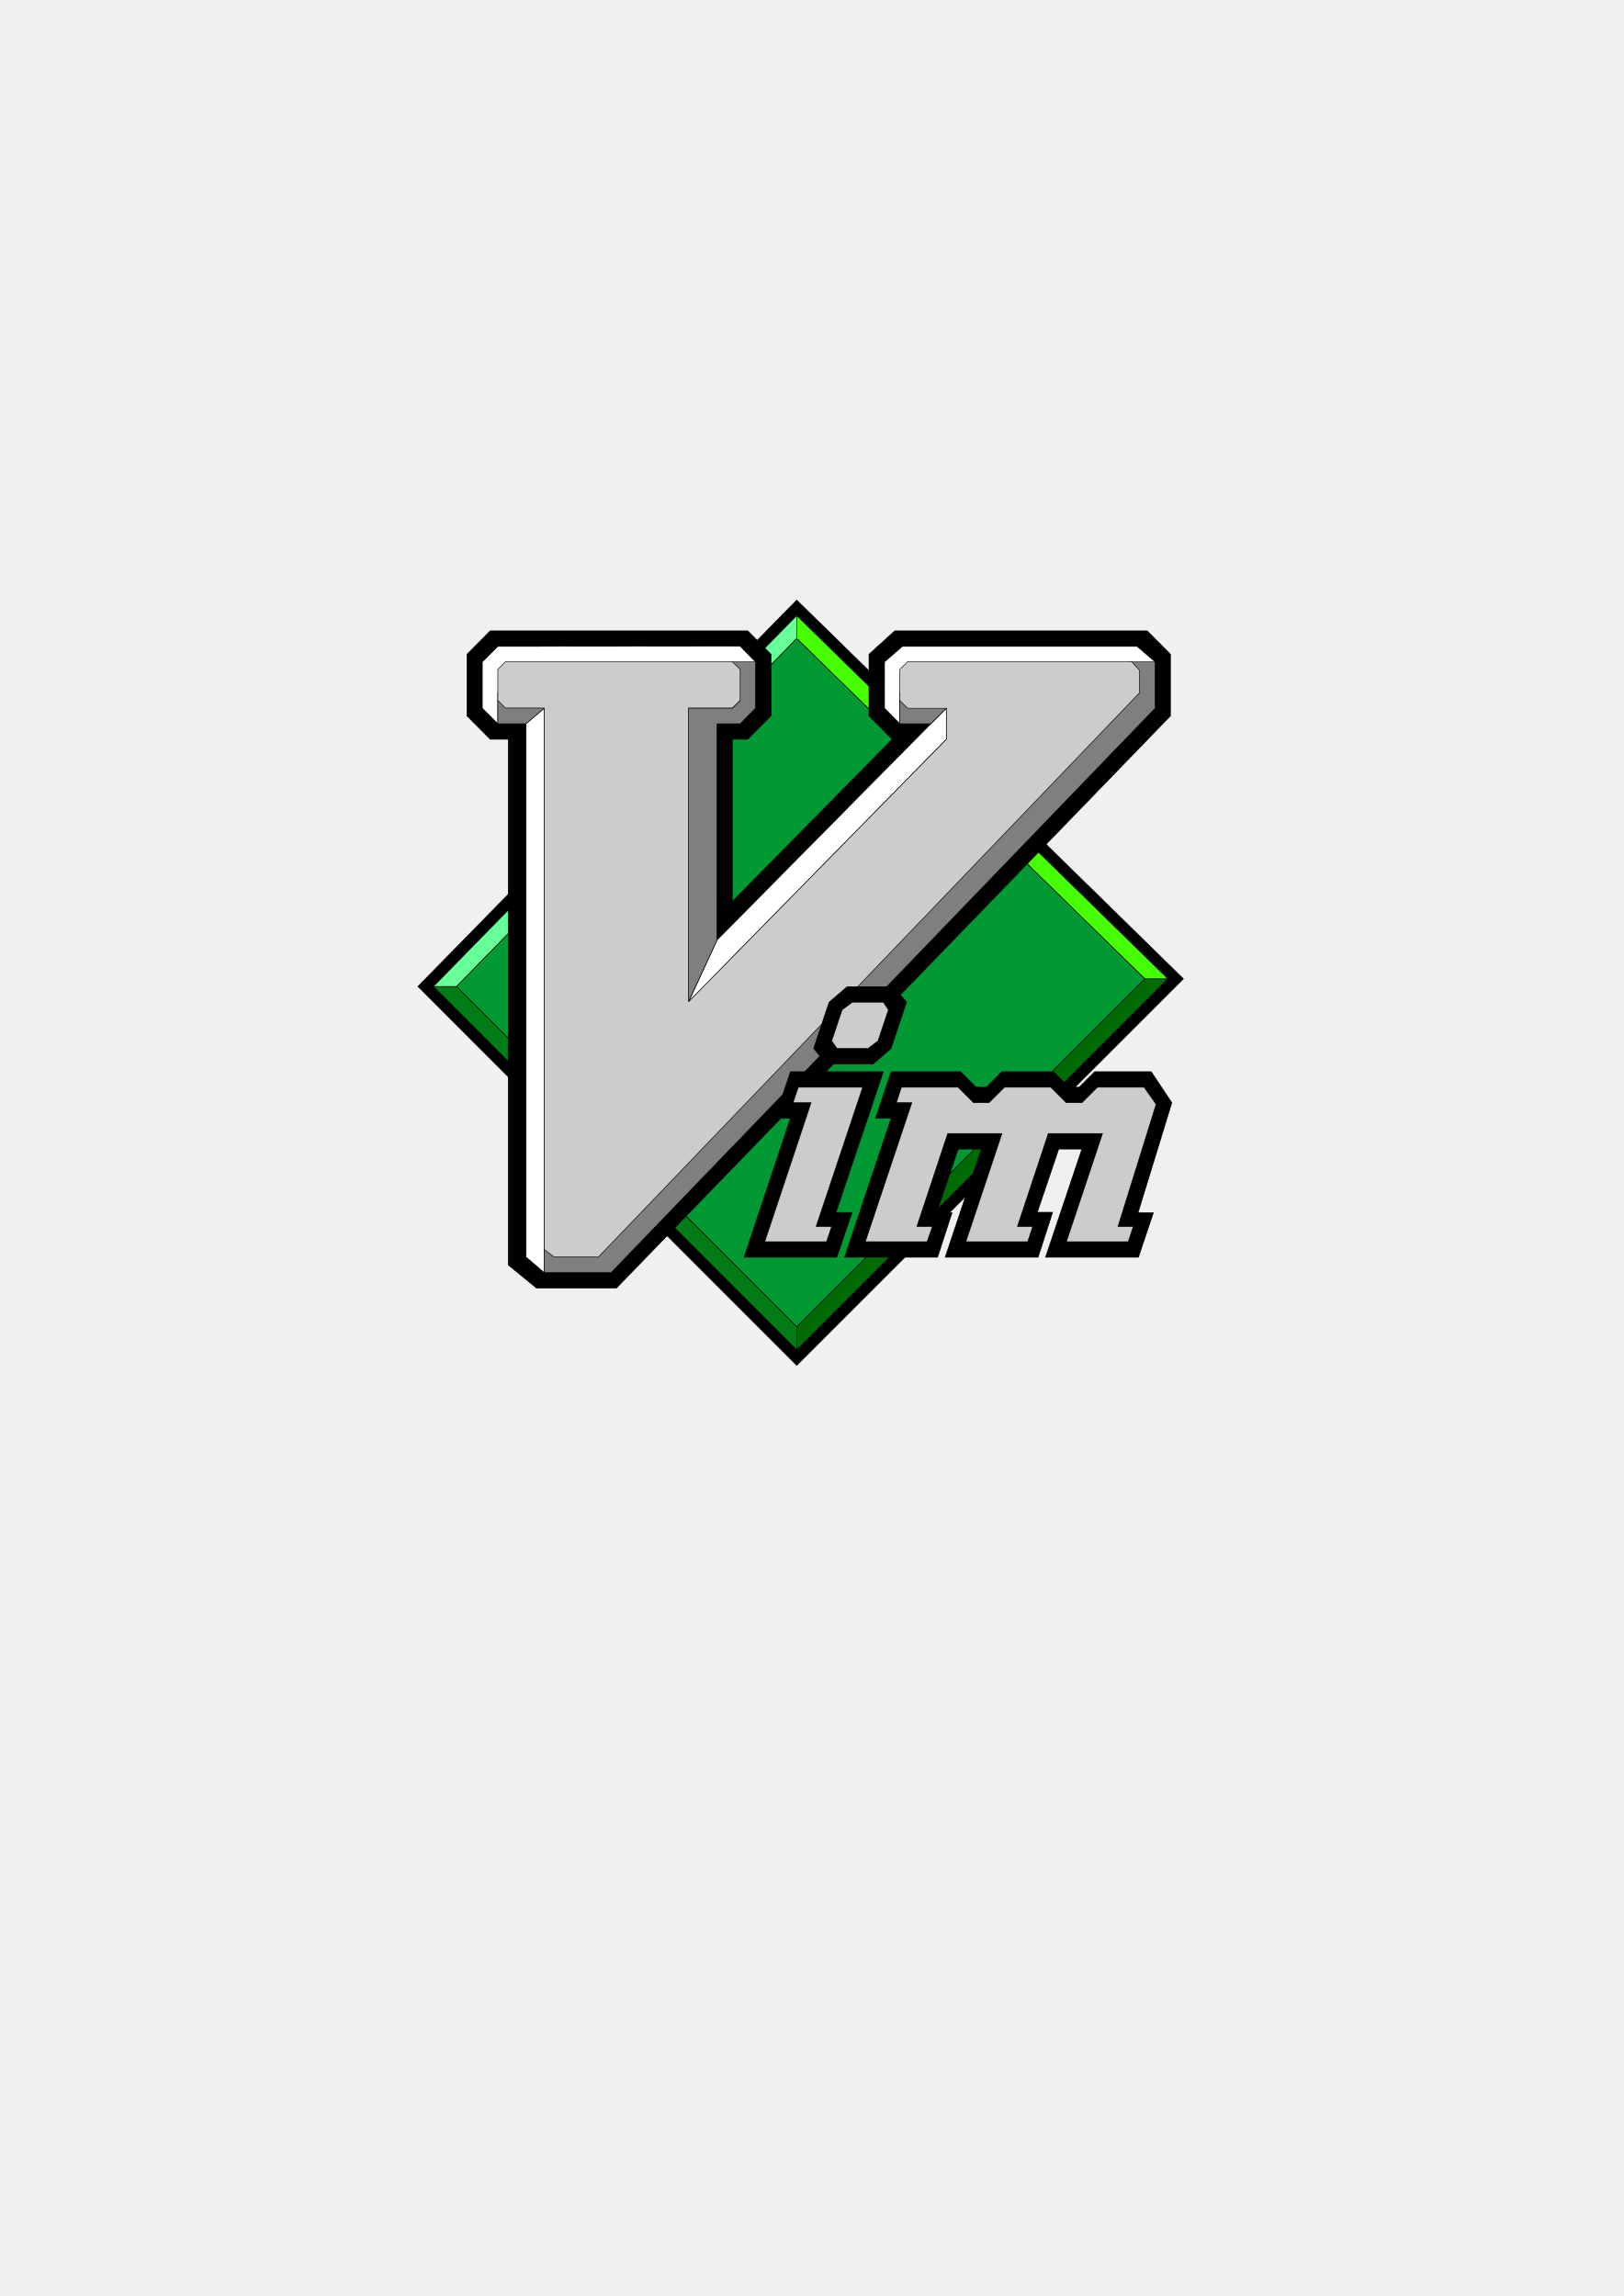
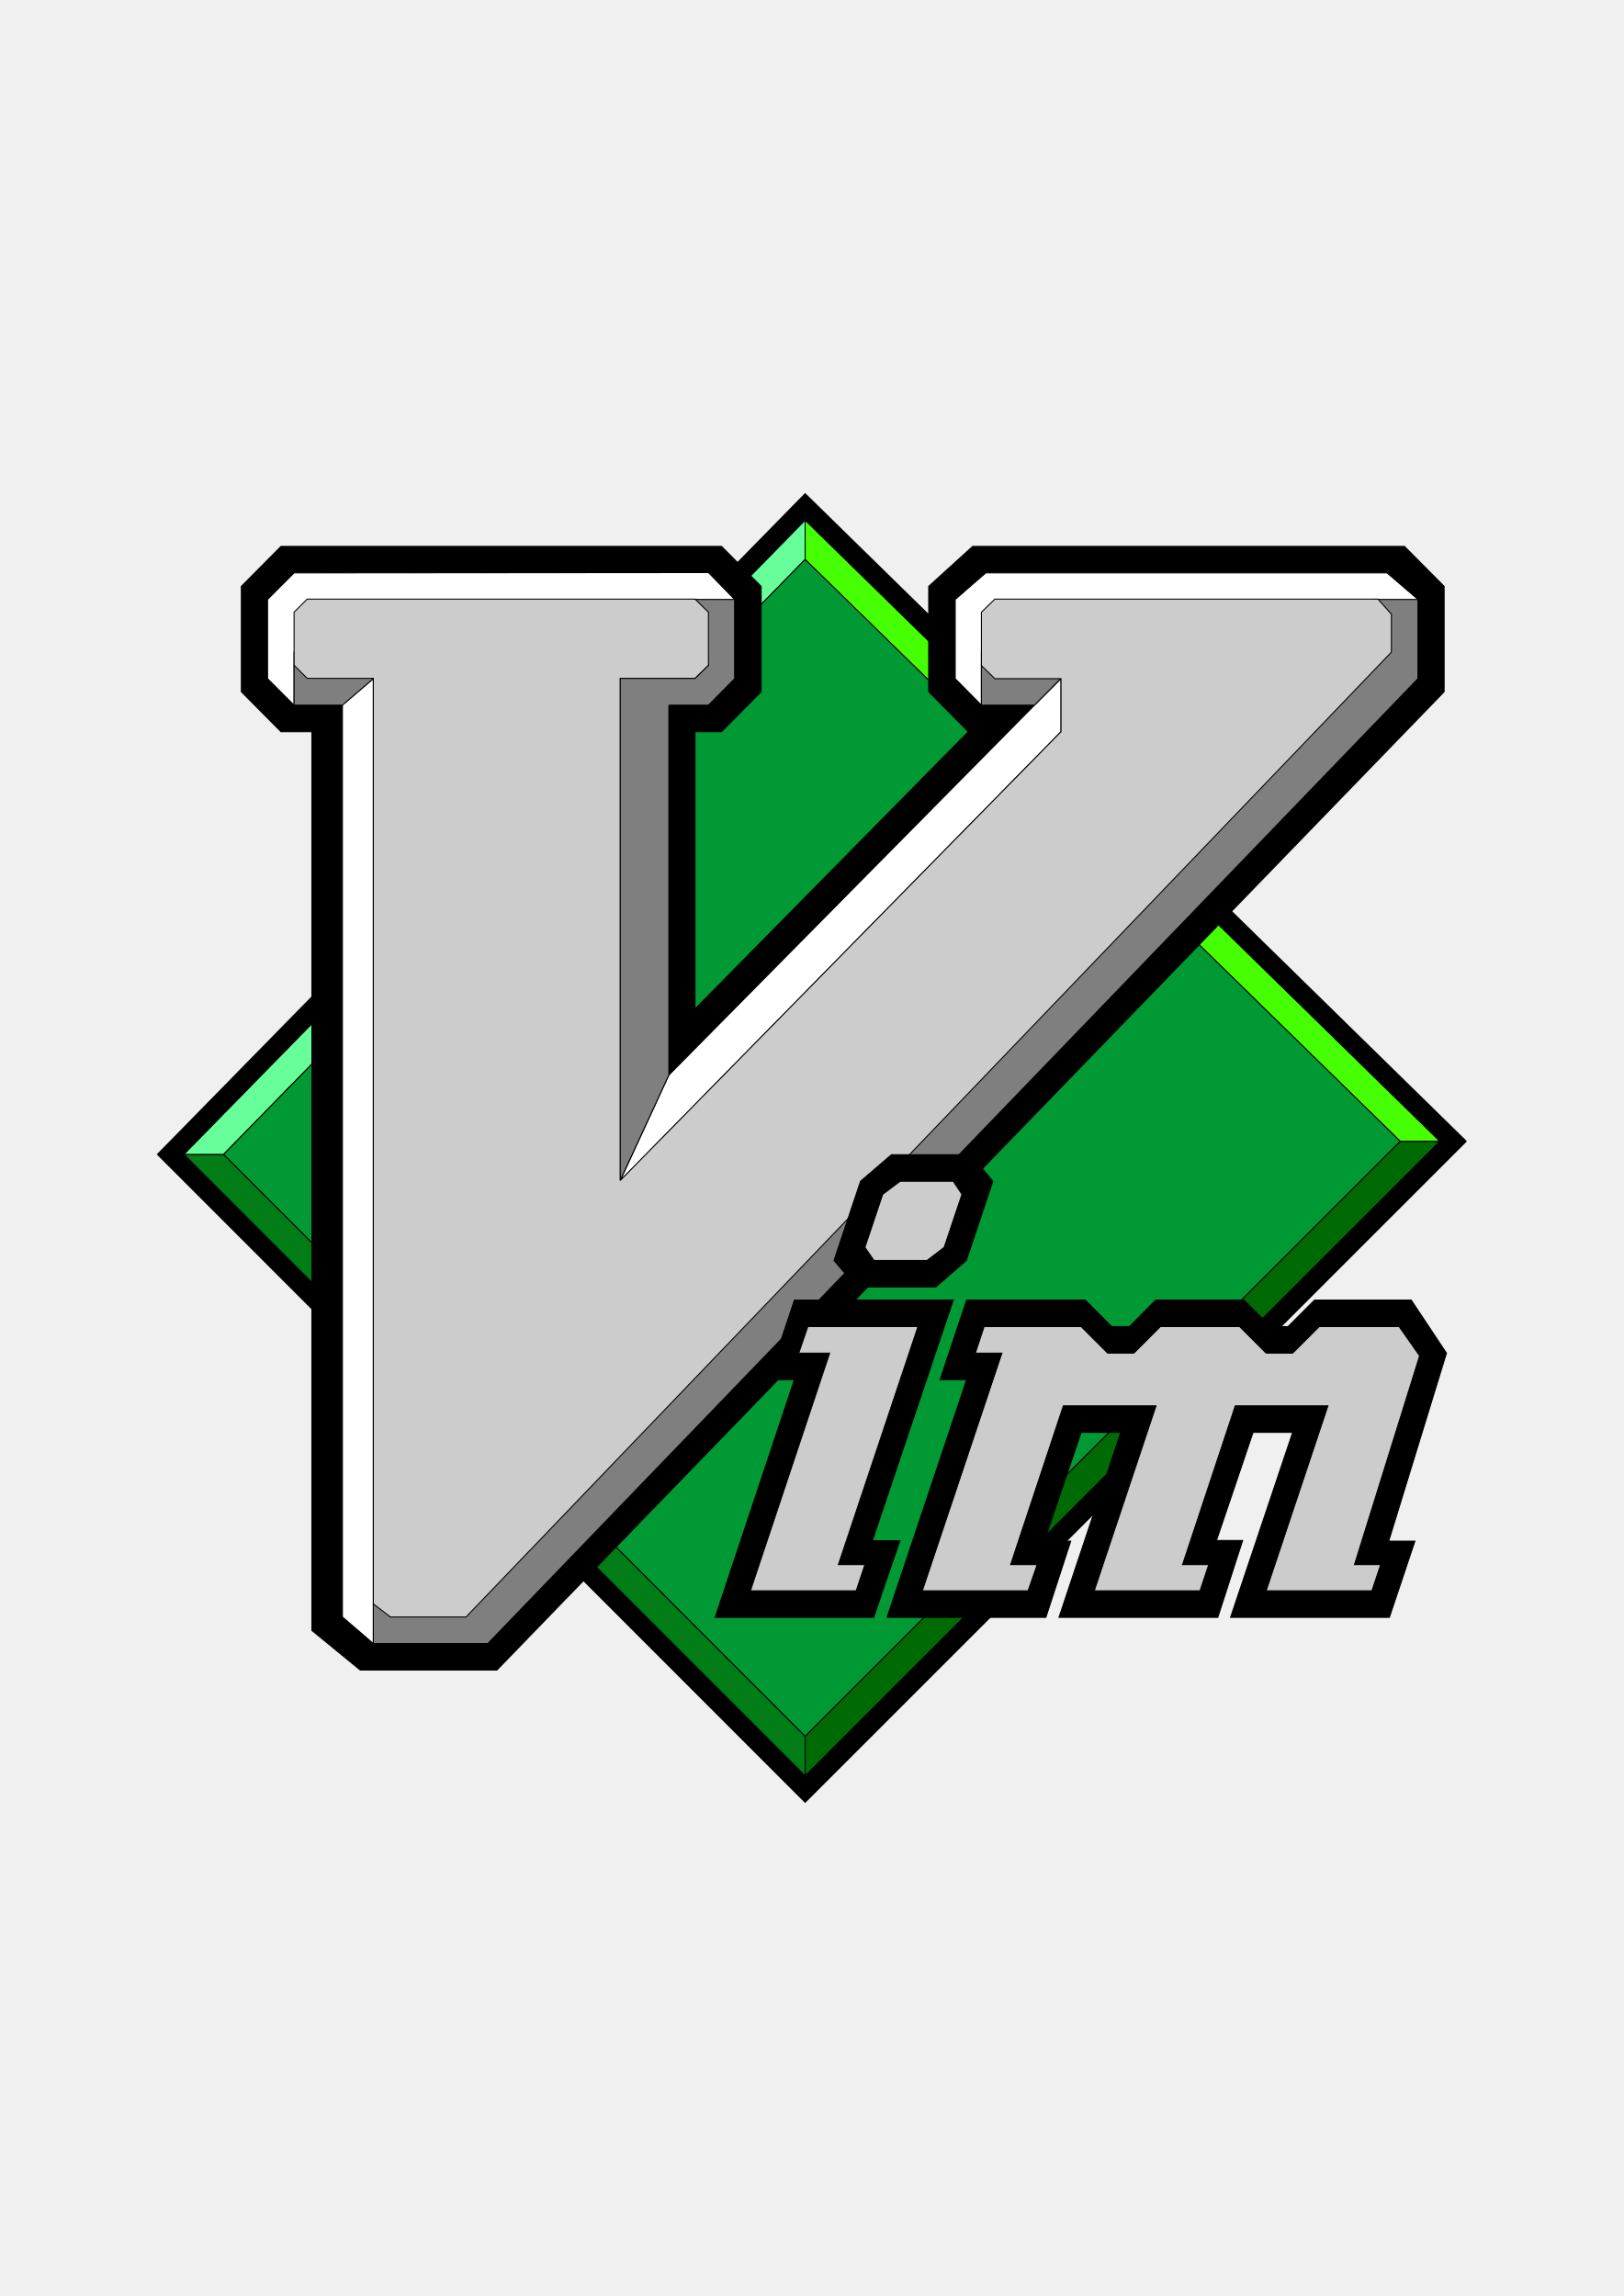
<svg xmlns="http://www.w3.org/2000/svg" id="svg2985" version="1.1" width="744.094" height="1052.362" xml:space="preserve">
  <defs id="defs2989" />
  <g id="g2993" transform="matrix(1.25,0,0,-1.25,0,1052.362)">
-     <g id="g2995" transform="matrix(0.1,0,0,0.1,5.387755,266.5469)">
-       <g id="g2997">
-         <path d="M 4284.72,2164.32 2867.04,3553.2 1478.16,2136.24 2867.04,746.64 4284.72,2164.32" style="fill:#000000;fill-opacity:1;fill-rule:evenodd;stroke:#000000;stroke-opacity:1;stroke-width:2.16;stroke-miterlimit:2.61;stroke-dasharray:none" id="path2999" />
-         <path d="m 4142.88,2164.32 84.96,0 -1360.8,-1360.8 0,84.96 1275.84,1275.84" style="fill:#006b05;fill-opacity:1;fill-rule:evenodd;stroke:#000000;stroke-opacity:1;stroke-width:2.16;stroke-miterlimit:2.61;stroke-dasharray:none" id="path3003" />
-         <path d="m 1535.04,2136.24 84.96,0 1247.04,-1247.76 0,-84.96 -1332,1332.72" style="fill:#007d17;fill-opacity:1;fill-rule:evenodd;stroke:#000000;stroke-opacity:1;stroke-width:2.16;stroke-miterlimit:2.61;stroke-dasharray:none" id="path3007" />
-         <path d="m 2867.04,3412.08 0,84.24 -1332,-1360.08 84.96,0 1247.04,1275.84" style="fill:#66ff99;fill-opacity:1;fill-rule:evenodd;stroke:#000000;stroke-opacity:1;stroke-width:2.16;stroke-miterlimit:2.61;stroke-dasharray:none" id="path3011" />
-         <path d="m 2867.04,3496.32 0,-84.24 1275.84,-1247.76 84.96,0 -1360.8,1332" style="fill:#45ff02;fill-opacity:1;fill-rule:evenodd;stroke:#000000;stroke-opacity:1;stroke-width:2.16;stroke-miterlimit:2.61;stroke-dasharray:none" id="path3015" />
-         <path d="M 2867.04,888.48 4142.88,2164.32 2867.04,3412.08 1620,2136.24 2867.04,888.48" style="fill:#009933;fill-opacity:1;fill-rule:evenodd;stroke:#000000;stroke-opacity:1;stroke-width:2.16;stroke-miterlimit:2.61;stroke-dasharray:none" id="path3019" />
-         <path d="m 3132,3128.4 84.96,-85.68 0,0 -586.08,-594.72 0,594.72 56.88,0 84.96,85.68 0,226.08 -84.96,85.68 -944.64,0 -84.96,-85.68 0,-226.08 84.96,-85.68 66.24,0 0,-1927.44 103.68,-84.96 293.04,0 2031.12,2098.08 0,226.08 -84.96,85.68 -925.92,0 -94.32,-85.68 0,-226.08" style="fill:#000000;fill-opacity:1;fill-rule:evenodd;stroke:#000000;stroke-opacity:1;stroke-width:2.16;stroke-miterlimit:2.61;stroke-dasharray:none" id="path3023" />
-         <path d="m 1771.2,3099.6 -56.88,56.88 0,169.92 56.88,56.88 888.48,0.72 56.16,-57.6 -56.16,-27.36 -28.8,27.36 -859.68,-141.12 0,-85.68" style="fill:#ffffff;fill-opacity:1;fill-rule:evenodd;stroke:#000000;stroke-opacity:1;stroke-width:2.16;stroke-miterlimit:2.61;stroke-dasharray:none" id="path3027" />
-         <path d="m 1941.12,1087.2 -66.24,56.88 0,1956.24 66.24,56.16 0,-2069.28" style="fill:#ffffff;fill-opacity:1;fill-rule:evenodd;stroke:#000000;stroke-opacity:1;stroke-width:2.16;stroke-miterlimit:2.61;stroke-dasharray:none" id="path3031" />
-         <path d="m 3358.8,3099.6 56.88,56.88 0,-113.76 -945.36,-963.36 104.4,226.8 784.08,793.44" style="fill:#ffffff;fill-opacity:1;fill-rule:evenodd;stroke:#000000;stroke-opacity:1;stroke-width:2.16;stroke-miterlimit:2.61;stroke-dasharray:none" id="path3035" />
-         <path d="m 1960.56,3184.56 -19.44,-28.08 -66.24,-56.88 -103.68,0 0,113.76 189.36,-28.8" style="fill:#7f7f7f;fill-opacity:1;fill-rule:evenodd;stroke:#000000;stroke-opacity:1;stroke-width:2.16;stroke-miterlimit:2.61;stroke-dasharray:none" id="path3039" />
-         <path d="m 2574.72,3099.6 0,-793.44 -104.4,-226.08 0,1077.12 160.56,0 28.8,28.08 -28.8,141.12 84.96,0 0,-169.92 -56.16,-56.88 -84.96,0" style="fill:#7f7f7f;fill-opacity:1;fill-rule:evenodd;stroke:#000000;stroke-opacity:1;stroke-width:2.16;stroke-miterlimit:2.61;stroke-dasharray:none" id="path3043" />
-         <path d="m 3245.04,3099.6 -56.16,56.88 0,169.92 65.52,56.88 860.4,0 66.24,-56.88 -95.04,-84.96 -840.96,-56.16 0,-85.68" style="fill:#ffffff;fill-opacity:1;fill-rule:evenodd;stroke:#000000;stroke-opacity:1;stroke-width:2.16;stroke-miterlimit:2.61;stroke-dasharray:none" id="path3047" />
-         <path d="m 4181.04,3156.48 -1994.4,-2069.28 -245.52,0 0,84.96 180,0 1993.68,2041.2 -28.8,113.04 95.04,0 0,-169.92" style="fill:#7f7f7f;fill-opacity:1;fill-rule:evenodd;stroke:#000000;stroke-opacity:1;stroke-width:2.16;stroke-miterlimit:2.61;stroke-dasharray:none" id="path3051" />
-         <path d="m 3434.4,3184.56 -19.44,-28.08 -56.16,-56.88 -113.76,0 0,113.76 189.36,-28.8" style="fill:#7f7f7f;fill-opacity:1;fill-rule:evenodd;stroke:#000000;stroke-opacity:1;stroke-width:2.16;stroke-miterlimit:2.61;stroke-dasharray:none" id="path3055" />
-         <path d="m 2470.32,2080.08 0,1077.12 160.56,0 28.8,28.08 0,113.76 -28.8,28.08 -831.6,0 -28.08,-28.08 0,-113.76 28.08,-28.08 141.84,0 0,-1985.04 36.72,-28.08 162,0 1984.32,2069.28 0,81.36 -28.8,32.4 -821.52,0 -28.8,-28.08 0,-114.48 28.8,-28.08 141.84,0 0,-113.76 -945.36,-962.64" style="fill:#cccccc;fill-opacity:1;fill-rule:evenodd;stroke:#000000;stroke-opacity:1;stroke-width:2.16;stroke-miterlimit:2.61;stroke-dasharray:none" id="path3059" />
-         <path d="m 2985.84,2078.64 66.24,56.88 169.92,0 47.52,-56.88 -56.88,-169.92 -65.52,-56.88 -169.92,0 -48.24,56.88 56.88,169.92" style="fill:#000000;fill-opacity:1;fill-rule:evenodd;stroke:#000000;stroke-opacity:1;stroke-width:2.16;stroke-miterlimit:2.61;stroke-dasharray:none" id="path3063" />
-         <path d="m 3042.72,1143.36 170.64,509.76 -56.88,0 56.88,170.64 254.16,0 56.88,-56.88 38.16,0 56.16,56.88 189.36,0 56.88,-56.88 37.44,0 56.88,56.88 207.36,0 75.6,-113.76 -123.84,-403.2 56.16,0 -54.72,-163.44 -340.56,0 133.2,396.72 -84.96,0 -78.48,-231.84 56.16,0 -53.28,-164.88 -340.56,0 132.48,396.72 -84.96,0 -79.2,-233.28 56.88,0 -53.28,-163.44 -340.56,0" style="fill:#000000;fill-opacity:1;fill-rule:evenodd;stroke:#000000;stroke-opacity:1;stroke-width:2.16;stroke-miterlimit:2.61;stroke-dasharray:none" id="path3067" />
-         <path d="m 4140.72,1766.88 43.92,-62.64 -139.68,-447.84 56.16,0 -18.72,-56.16 -226.8,0 132.48,396.72 -198.72,0 -113.04,-340.56 56.16,0 -18.72,-56.16 -226.8,0 132.48,396.72 -198.72,0 -113.04,-340.56 56.88,0 -19.44,-56.16 -226.8,0 170.64,509.76 -56.88,0 18.72,56.88 208.08,0 56.88,-56.88 56.16,0 56.88,56.88 169.92,0 56.88,-56.88 56.88,0 56.88,56.88 171.36,0" style="fill:#cccccc;fill-opacity:1;fill-rule:evenodd;stroke:#000000;stroke-opacity:1;stroke-width:2.16;stroke-miterlimit:2.61;stroke-dasharray:none" id="path3071" />
-         <path d="m 3184.56,1823.76 -173.52,-516.24 59.04,0 -56.16,-164.16 -339.84,0 169.92,509.76 -56.88,0 397.44,170.64 z m -397.44,-170.64 56.88,170.64 340.56,0" style="fill:#000000;fill-opacity:1;fill-rule:evenodd;stroke:#000000;stroke-opacity:1;stroke-width:2.16;stroke-miterlimit:2.61;stroke-dasharray:none" id="path3075" />
-         <path d="m 2976.48,1200.24 18.72,56.16 -56.88,0 170.64,510.48 -236.16,0 -19.44,-56.88 66.24,0 -169.92,-509.76 226.8,0" style="fill:#cccccc;fill-opacity:1;fill-rule:evenodd;stroke:#000000;stroke-opacity:1;stroke-width:2.16;stroke-miterlimit:2.61;stroke-dasharray:none" id="path3079" />
-         <path d="m 3165.12,1936.8 38.16,113.76 -18.72,28.08 -113.76,0 -37.44,-28.08 -38.16,-113.76 19.44,-28.08 113.76,0 36.72,28.08" style="fill:#cccccc;fill-opacity:1;fill-rule:evenodd;stroke:#000000;stroke-opacity:1;stroke-width:2.16;stroke-miterlimit:2.61;stroke-dasharray:none" id="path3083" />
-       </g>
-     </g>
+     <path d="M 537.563,423.407 295.176,660.87 57.713,418.606 295.176,181.02 537.563,423.407" style="fill:#000000;fill-opacity:1;fill-rule:evenodd;stroke:#000000;stroke-width:0.369;stroke-miterlimit:2.61;stroke-opacity:1;stroke-dasharray:none" id="path2999" />
+     <path d="m 513.312,423.407 14.526,0 -232.662,-232.662 0,14.526 218.136,218.136" style="fill:#006b05;fill-opacity:1;fill-rule:evenodd;stroke:#000000;stroke-width:0.369;stroke-miterlimit:2.61;stroke-opacity:1;stroke-dasharray:none" id="path3003" />
+     <path d="m 67.438,418.606 14.526,0 213.212,-213.335 0,-14.526 -227.738,227.861" style="fill:#007d17;fill-opacity:1;fill-rule:evenodd;stroke:#000000;stroke-width:0.369;stroke-miterlimit:2.61;stroke-opacity:1;stroke-dasharray:none" id="path3007" />
+     <path d="m 295.176,636.742 0,14.403 -227.738,-232.539 14.526,0 213.212,218.136" style="fill:#66ff99;fill-opacity:1;fill-rule:evenodd;stroke:#000000;stroke-width:0.369;stroke-miterlimit:2.61;stroke-opacity:1;stroke-dasharray:none" id="path3011" />
+     <path d="m 295.176,651.145 0,-14.403 218.136,-213.335 14.526,0 -232.662,227.738" style="fill:#45ff02;fill-opacity:1;fill-rule:evenodd;stroke:#000000;stroke-width:0.369;stroke-miterlimit:2.61;stroke-opacity:1;stroke-dasharray:none" id="path3015" />
+     <path d="M 295.176,205.271 513.312,423.407 295.176,636.742 81.964,418.606 295.176,205.271" style="fill:#009933;fill-opacity:1;fill-rule:evenodd;stroke:#000000;stroke-width:0.369;stroke-miterlimit:2.61;stroke-opacity:1;stroke-dasharray:none" id="path3019" />
+     <path d="m 340.477,588.24 14.526,-14.649 0,0 -100.205,-101.682 0,101.682 9.725,0 14.526,14.649 0,38.654 -14.526,14.649 -161.509,0 -14.526,-14.649 0,-38.654 14.526,-14.649 11.325,0 0,-329.543 17.727,-14.526 50.102,0 347.269,358.718 0,38.654 -14.526,14.649 -158.309,0 -16.126,-14.649 0,-38.654" style="fill:#000000;fill-opacity:1;fill-rule:evenodd;stroke:#000000;stroke-width:0.369;stroke-miterlimit:2.61;stroke-opacity:1;stroke-dasharray:none" id="path3023" />
+     <path d="m 107.815,583.316 -9.725,9.725 0,29.052 9.725,9.725 151.907,0.123 9.602,-9.848 -9.602,-4.678 -4.924,4.678 -146.983,-24.128 0,-14.649" style="fill:#ffffff;fill-opacity:1;fill-rule:evenodd;stroke:#000000;stroke-width:0.369;stroke-miterlimit:2.61;stroke-opacity:1;stroke-dasharray:none" id="path3027" />
+     <path d="m 136.867,239.247 -11.325,9.725 0,334.467 11.325,9.602 0,-353.794" style="fill:#ffffff;fill-opacity:1;fill-rule:evenodd;stroke:#000000;stroke-width:0.369;stroke-miterlimit:2.61;stroke-opacity:1;stroke-dasharray:none" id="path3031" />
+     <path d="m 379.254,583.316 9.725,9.725 0,-19.45 -161.632,-164.71 17.85,38.777 134.058,135.658" style="fill:#ffffff;fill-opacity:1;fill-rule:evenodd;stroke:#000000;stroke-width:0.369;stroke-miterlimit:2.61;stroke-opacity:1;stroke-dasharray:none" id="path3035" />
+     <path d="m 140.191,597.842 -3.324,-4.801 -11.325,-9.725 -17.727,0 0,19.45 32.376,-4.924" style="fill:#7f7f7f;fill-opacity:1;fill-rule:evenodd;stroke:#000000;stroke-width:0.369;stroke-miterlimit:2.61;stroke-opacity:1;stroke-dasharray:none" id="path3039" />
+     <path d="m 245.197,583.316 0,-135.658 -17.85,-38.654 0,184.16 27.452,0 4.924,4.801 -4.924,24.128 14.526,0 0,-29.052 -9.602,-9.725 -14.526,0" style="fill:#7f7f7f;fill-opacity:1;fill-rule:evenodd;stroke:#000000;stroke-width:0.369;stroke-miterlimit:2.61;stroke-opacity:1;stroke-dasharray:none" id="path3043" />
+     <path d="m 359.804,583.316 -9.602,9.725 0,29.052 11.202,9.725 147.106,0 11.325,-9.725 -16.249,-14.526 -143.783,-9.602 0,-14.649" style="fill:#ffffff;fill-opacity:1;fill-rule:evenodd;stroke:#000000;stroke-width:0.369;stroke-miterlimit:2.61;stroke-opacity:1;stroke-dasharray:none" id="path3047" />
+     <path d="m 519.836,593.041 -340.991,-353.794 -41.978,0 0,14.526 30.775,0 340.868,348.993 -4.924,19.327 16.249,0 0,-29.052" style="fill:#7f7f7f;fill-opacity:1;fill-rule:evenodd;stroke:#000000;stroke-width:0.369;stroke-miterlimit:2.61;stroke-opacity:1;stroke-dasharray:none" id="path3051" />
+     <path d="m 392.18,597.842 -3.324,-4.801 -9.602,-9.725 -19.45,0 0,19.45 32.376,-4.924" style="fill:#7f7f7f;fill-opacity:1;fill-rule:evenodd;stroke:#000000;stroke-width:0.369;stroke-miterlimit:2.61;stroke-opacity:1;stroke-dasharray:none" id="path3055" />
+     <path d="m 227.347,409.004 0,184.16 27.452,0 4.924,4.801 0,19.45 -4.924,4.801 -142.182,0 -4.801,-4.801 0,-19.45 4.801,-4.801 24.251,0 0,-339.391 6.278,-4.801 27.698,0 339.268,353.794 0,13.91 -4.924,5.54 -140.459,0 -4.924,-4.801 0,-19.573 4.924,-4.801 24.251,0 0,-19.45 -161.632,-164.587" style="fill:#cccccc;fill-opacity:1;fill-rule:evenodd;stroke:#000000;stroke-width:0.369;stroke-miterlimit:2.61;stroke-opacity:1;stroke-dasharray:none" id="path3059" />
+     <path d="m 315.488,408.758 11.325,9.725 29.052,0 8.125,-9.725 -9.725,-29.052 -11.202,-9.725 -29.052,0 -8.248,9.725 9.725,29.052" style="fill:#000000;fill-opacity:1;fill-rule:evenodd;stroke:#000000;stroke-width:0.369;stroke-miterlimit:2.61;stroke-opacity:1;stroke-dasharray:none" id="path3063" />
+     <path d="m 325.213,248.849 29.175,87.156 -9.725,0 9.725,29.175 43.455,0 9.725,-9.725 6.524,0 9.602,9.725 32.376,0 9.725,-9.725 6.401,0 9.725,9.725 35.453,0 12.926,-19.45 -21.173,-68.937 9.602,0 -9.356,-27.944 -58.227,0 22.774,67.829 -14.526,0 -13.418,-39.639 9.602,0 -9.11,-28.19 -58.227,0 22.651,67.829 -14.526,0 -13.541,-39.885 9.725,0 -9.11,-27.944 -58.227,0" style="fill:#000000;fill-opacity:1;fill-rule:evenodd;stroke:#000000;stroke-width:0.369;stroke-miterlimit:2.61;stroke-opacity:1;stroke-dasharray:none" id="path3067" />
+     <path d="m 512.942,355.455 7.509,-10.71 -23.882,-76.569 9.602,0 -3.201,-9.602 -38.777,0 22.651,67.829 -33.976,0 -19.327,-58.227 9.602,0 -3.201,-9.602 -38.777,0 22.651,67.829 -33.976,0 -19.327,-58.227 9.725,0 -3.324,-9.602 -38.777,0 29.175,87.156 -9.725,0 3.201,9.725 35.576,0 9.725,-9.725 9.602,0 9.725,9.725 29.052,0 9.725,-9.725 9.725,0 9.725,9.725 29.298,0" style="fill:#cccccc;fill-opacity:1;fill-rule:evenodd;stroke:#000000;stroke-width:0.369;stroke-miterlimit:2.61;stroke-opacity:1;stroke-dasharray:none" id="path3071" />
+     <path d="m 349.464,365.18 -29.667,-88.264 10.094,0 -9.602,-28.067 -58.104,0 29.052,87.156 -9.725,0 67.952,29.175 z m -67.952,-29.175 9.725,29.175 58.227,0" style="fill:#000000;fill-opacity:1;fill-rule:evenodd;stroke:#000000;stroke-width:0.369;stroke-miterlimit:2.61;stroke-opacity:1;stroke-dasharray:none" id="path3075" />
+     <path d="m 313.887,258.574 3.201,9.602 -9.725,0 29.175,87.279 -40.377,0 -3.324,-9.725 11.325,0 -29.052,-87.156 38.777,0" style="fill:#cccccc;fill-opacity:1;fill-rule:evenodd;stroke:#000000;stroke-width:0.369;stroke-miterlimit:2.61;stroke-opacity:1;stroke-dasharray:none" id="path3079" />
+     <path d="m 346.14,384.507 6.524,19.45 -3.201,4.801 -19.45,0 -6.401,-4.801 -6.524,-19.45 3.324,-4.801 19.45,0 6.278,4.801" style="fill:#cccccc;fill-opacity:1;fill-rule:evenodd;stroke:#000000;stroke-width:0.369;stroke-miterlimit:2.61;stroke-opacity:1;stroke-dasharray:none" id="path3083" />
  </g>
</svg>
